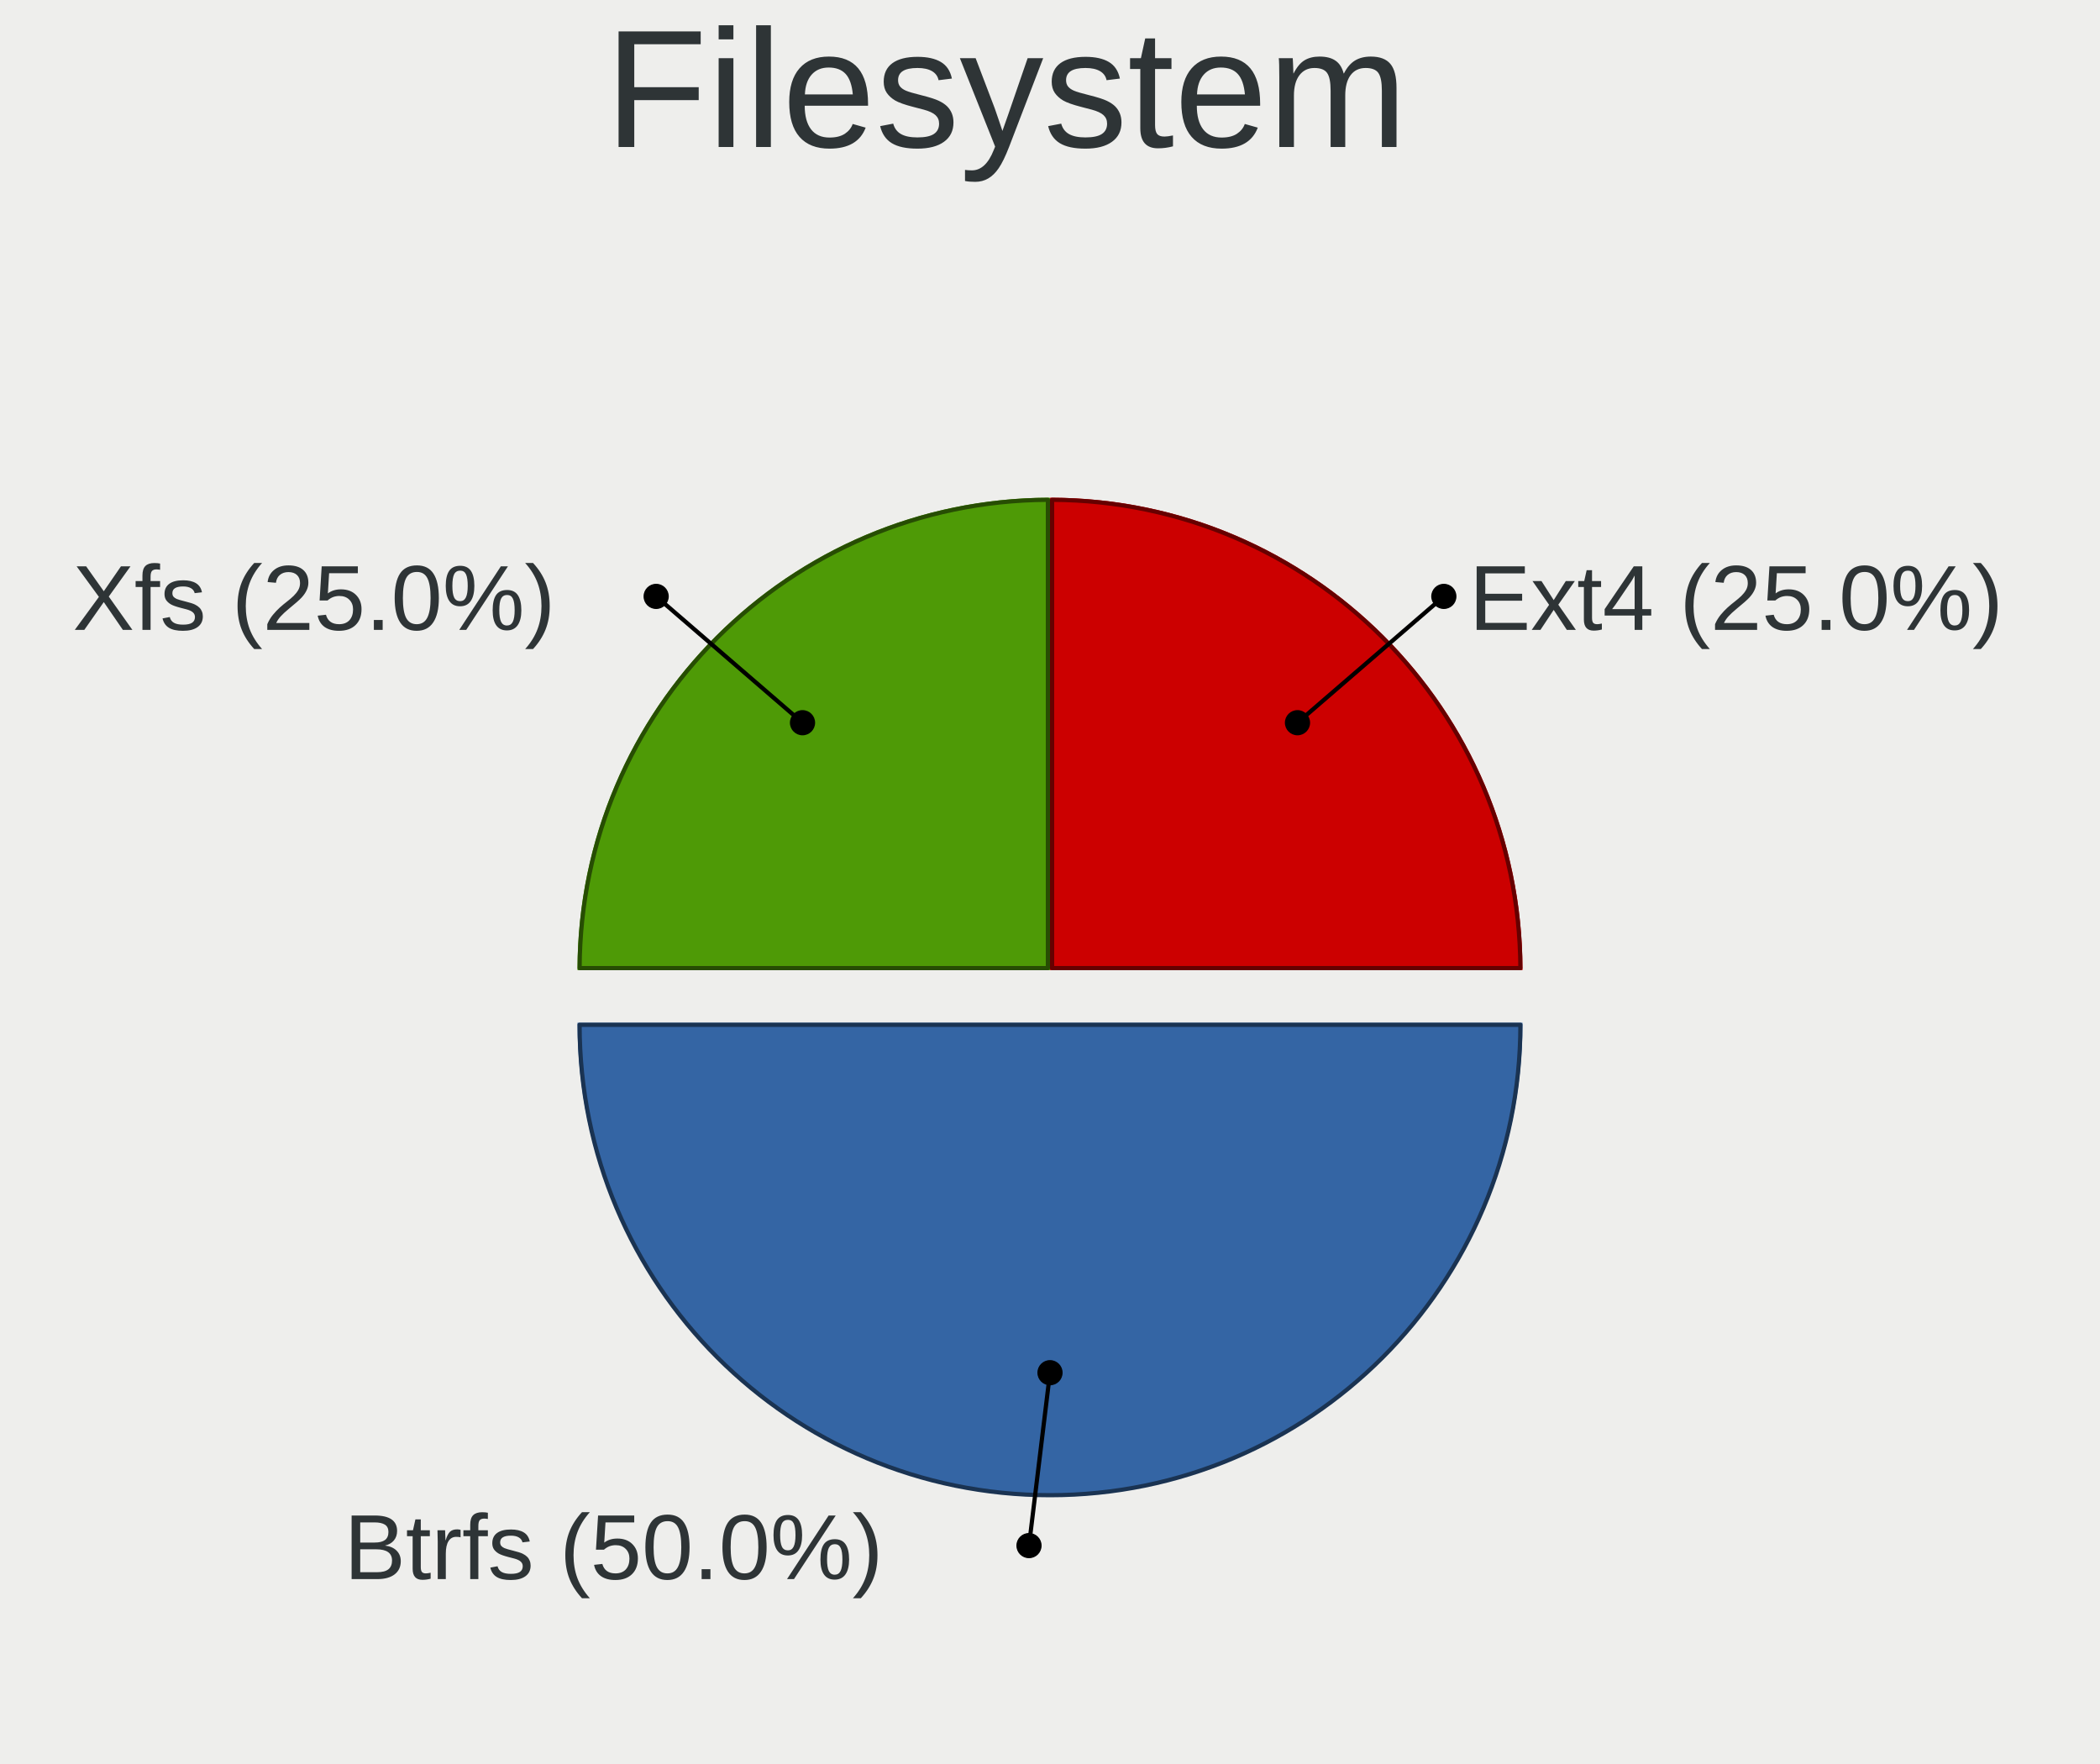
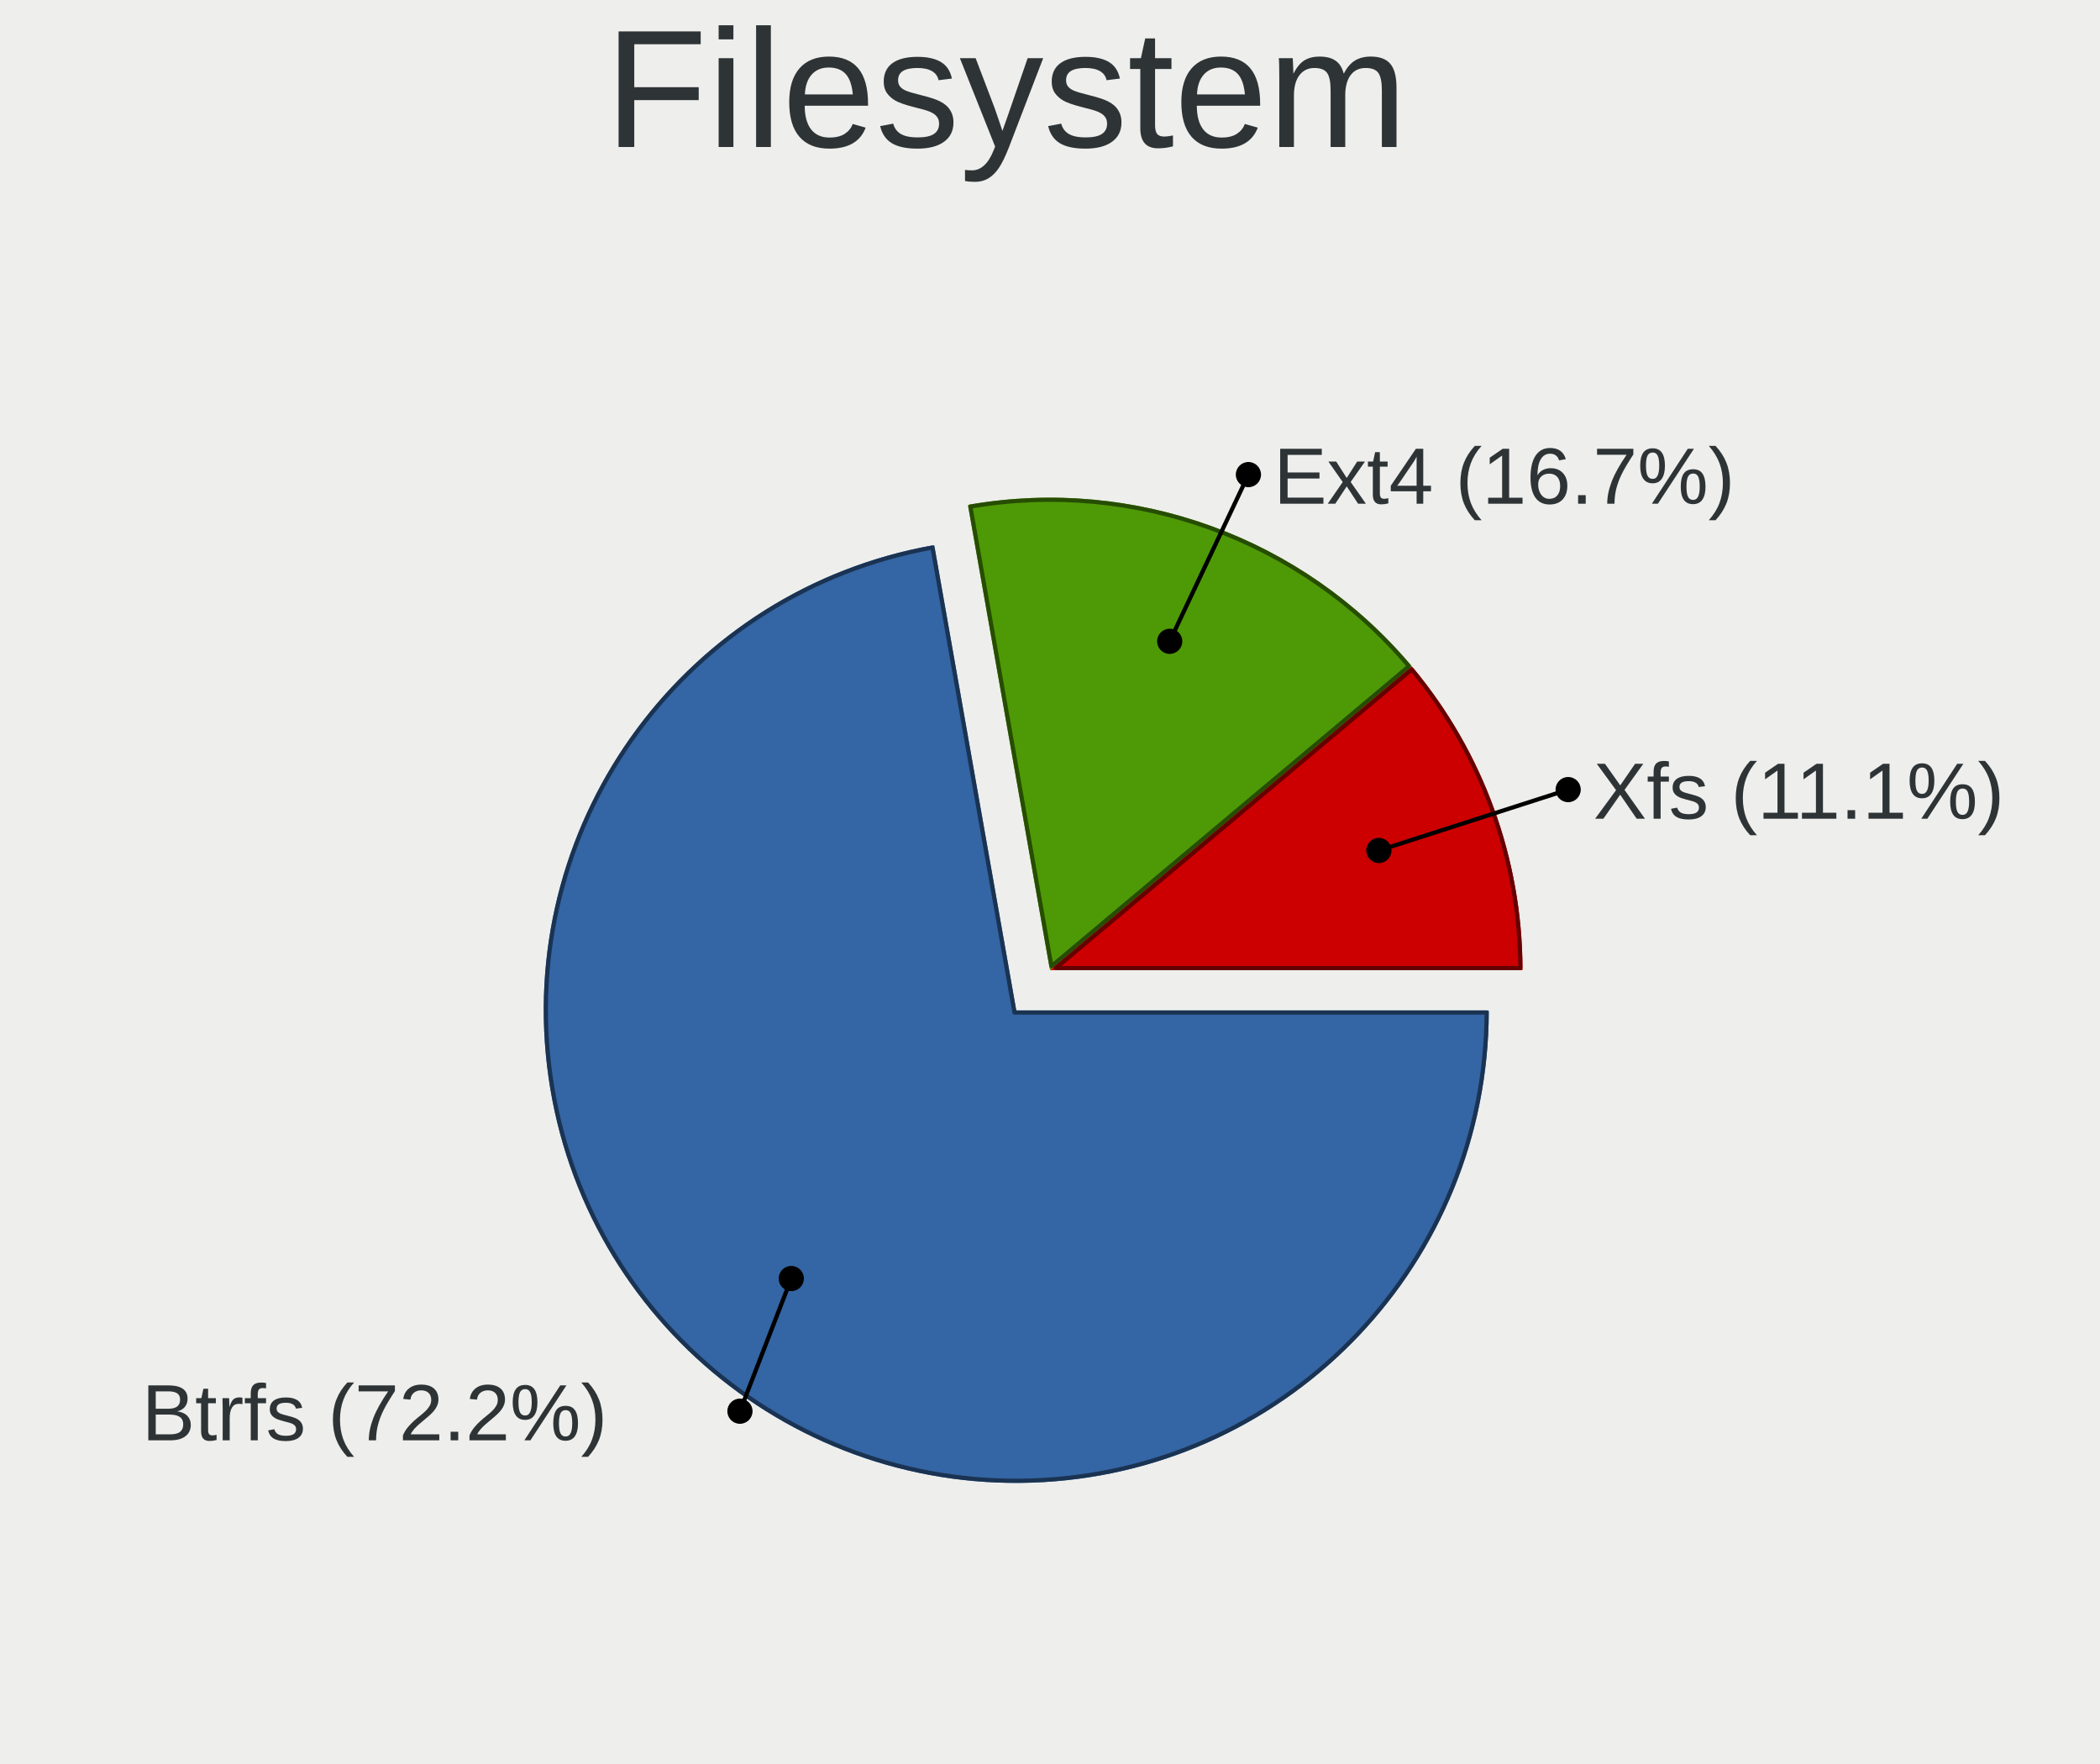
<svg xmlns="http://www.w3.org/2000/svg" width="500" height="420" version="1.0" id="ezcGraph">
  <defs />
  <g id="ezcGraphChart" color-rendering="optimizeQuality" shape-rendering="geometricPrecision" text-rendering="optimizeLegibility">
    <path d=" M 0,420 L 0,0 L 500,0 L 500,420 L 0,420 z " style="fill: #eeeeec; fill-opacity: 1.00; stroke: none;" id="ezcGraphPolygon_1" />
    <path d=" M 0,42 L 0,0 L 500,0 L 500,42 L 0,42 z " style="fill: #000000; fill-opacity: 0.00; stroke: none;" id="ezcGraphPolygon_2" />
-     <path d="M 250.00,243.50 L 362.50,243.50 A 112.50,112.50 0 0,1 137.50,243.50 z" style="fill: #3465a4; fill-opacity: 1.00; stroke: none; cursor: pointer;" id="ezcGraphCircleSector_4" />
-     <path d="M 250.00,244.00 L 362.00,244.00 A 112.00,112.00 0 0,1 138.00,244.00 z" style="fill: none; stroke: #1a3352; stroke-width: 1; stroke-opacity: 1.00; stroke-linecap: round; stroke-linejoin: round;" id="ezcGraphCircleSector_5" />
-     <path d="M 250.00,231.00 L 137.50,231.00 A 112.50,112.50 0 0,1 250.00,118.50 z" style="fill: #4e9a06; fill-opacity: 1.00; stroke: none; cursor: pointer;" id="ezcGraphCircleSector_6" />
-     <path d="M 249.50,230.50 L 138.00,230.50 A 112.00,112.00 0 0,1 249.50,119.00 z" style="fill: none; stroke: #274d03; stroke-width: 1; stroke-opacity: 1.00; stroke-linecap: round; stroke-linejoin: round;" id="ezcGraphCircleSector_7" />
-     <path d="M 250.00,231.00 L 250.00,118.50 A 112.50,112.50 0 0,1 362.50,231.00 z" style="fill: #cc0000; fill-opacity: 1.00; stroke: none; cursor: pointer;" id="ezcGraphCircleSector_8" />
-     <path d="M 250.50,230.50 L 250.50,119.00 A 112.00,112.00 0 0,1 362.00,230.50 z" style="fill: none; stroke: #660000; stroke-width: 1; stroke-opacity: 1.00; stroke-linecap: round; stroke-linejoin: round;" id="ezcGraphCircleSector_9" />
-     <path d=" M 191.074,172.074 L 156.228,142" style="fill: none; stroke: #000000; stroke-width: 1; stroke-opacity: 1.00; stroke-linecap: round; stroke-linejoin: round;" id="ezcGraphLine_10" />
-     <ellipse cx="191.074" cy="172.074" rx="3" ry="3" style="fill: #000000; fill-opacity: 1.00; stroke: none;" id="ezcGraphCircle_11" />
-     <ellipse cx="156.228" cy="142" rx="3" ry="3" style="fill: #000000; fill-opacity: 1.00; stroke: none;" id="ezcGraphCircle_12" />
-     <path d=" M 250,326.833 L 245,368" style="fill: none; stroke: #000000; stroke-width: 1; stroke-opacity: 1.00; stroke-linecap: round; stroke-linejoin: round;" id="ezcGraphLine_14" />
-     <ellipse cx="250" cy="326.833" rx="3" ry="3" style="fill: #000000; fill-opacity: 1.00; stroke: none;" id="ezcGraphCircle_15" />
-     <ellipse cx="245" cy="368" rx="3" ry="3" style="fill: #000000; fill-opacity: 1.00; stroke: none;" id="ezcGraphCircle_16" />
-     <path d=" M 308.926,172.074 L 343.772,142" style="fill: none; stroke: #000000; stroke-width: 1; stroke-opacity: 1.00; stroke-linecap: round; stroke-linejoin: round;" id="ezcGraphLine_18" />
-     <ellipse cx="308.926" cy="172.074" rx="3" ry="3" style="fill: #000000; fill-opacity: 1.00; stroke: none;" id="ezcGraphCircle_19" />
-     <ellipse cx="343.772" cy="142" rx="3" ry="3" style="fill: #000000; fill-opacity: 1.00; stroke: none;" id="ezcGraphCircle_20" />
+     <path d="M 241.97,240.58 L 354.47,240.58 A 112.50,112.50 0 1,1 222.43,129.78 z" style="fill: #3465a4; fill-opacity: 1.00; stroke: none; cursor: pointer;" id="ezcGraphCircleSector_4" />
+     <path d="M 241.55,241.08 L 353.97,241.08 A 112.00,112.00 0 1,1 222.02,130.36 z" style="fill: none; stroke: #1a3352; stroke-width: 1; stroke-opacity: 1.00; stroke-linecap: round; stroke-linejoin: round;" id="ezcGraphCircleSector_5" />
+     <path d="M 250.00,231.00 L 230.46,120.21 A 112.50,112.50 0 0,1 336.18,158.69 z" style="fill: #4e9a06; fill-opacity: 1.00; stroke: none; cursor: pointer;" id="ezcGraphCircleSector_6" />
+     <path d="M 250.34,230.06 L 231.04,120.61 A 112.00,112.00 0 0,1 335.48,158.62 z" style="fill: none; stroke: #274d03; stroke-width: 1; stroke-opacity: 1.00; stroke-linecap: round; stroke-linejoin: round;" id="ezcGraphCircleSector_7" />
+     <path d="M 250.00,231.00 L 336.18,158.69 A 112.50,112.50 0 0,1 362.50,231.00 z" style="fill: #cc0000; fill-opacity: 1.00; stroke: none; cursor: pointer;" id="ezcGraphCircleSector_8" />
+     <path d="M 251.37,230.50 L 336.12,159.39 A 112.00,112.00 0 0,1 362.00,230.50 z" style="fill: none; stroke: #660000; stroke-width: 1; stroke-opacity: 1.00; stroke-linecap: round; stroke-linejoin: round;" id="ezcGraphCircleSector_9" />
+     <path d=" M 188.399,304.413 L 176.177,336" style="fill: none; stroke: #000000; stroke-width: 1; stroke-opacity: 1.00; stroke-linecap: round; stroke-linejoin: round;" id="ezcGraphLine_10" />
+     <ellipse cx="188.399" cy="304.413" rx="3" ry="3" style="fill: #000000; fill-opacity: 1.00; stroke: none;" id="ezcGraphCircle_11" />
+     <ellipse cx="176.177" cy="336" rx="3" ry="3" style="fill: #000000; fill-opacity: 1.00; stroke: none;" id="ezcGraphCircle_12" />
+     <path d=" M 278.502,152.692 L 297.243,113" style="fill: none; stroke: #000000; stroke-width: 1; stroke-opacity: 1.00; stroke-linecap: round; stroke-linejoin: round;" id="ezcGraphLine_14" />
+     <ellipse cx="278.502" cy="152.692" rx="3" ry="3" style="fill: #000000; fill-opacity: 1.00; stroke: none;" id="ezcGraphCircle_15" />
+     <ellipse cx="297.243" cy="113" rx="3" ry="3" style="fill: #000000; fill-opacity: 1.00; stroke: none;" id="ezcGraphCircle_16" />
+     <path d=" M 328.308,202.498 L 373.371,188" style="fill: none; stroke: #000000; stroke-width: 1; stroke-opacity: 1.00; stroke-linecap: round; stroke-linejoin: round;" id="ezcGraphLine_18" />
+     <ellipse cx="328.308" cy="202.498" rx="3" ry="3" style="fill: #000000; fill-opacity: 1.00; stroke: none;" id="ezcGraphCircle_19" />
+     <ellipse cx="373.371" cy="188" rx="3" ry="3" style="fill: #000000; fill-opacity: 1.00; stroke: none;" id="ezcGraphCircle_20" />
    <g id="ezcGraphTextBox_3">
      <path d=" M 143.5,42 L 143.5,0.5 L 357,0.5 L 357,42 L 143.5,42 z " style="fill: #ffffff; fill-opacity: 0.00; stroke: none;" id="ezcGraphPolygon_22" />
      <text id="ezcGraphTextBox_3_text" x="144" text-length="212px" y="35" style="font-size: 40px; font-family: 'Arial'; fill: #2e3436; fill-opacity: 1.00; stroke: none;">Filesystem</text>
    </g>
    <g id="ezcGraphTextBox_13" style=" cursor: pointer;">
-       <path d=" M 16.804,154.4 L 16.804,130.1 L 151.228,130.1 L 151.228,154.4 L 16.804,154.4 z " style="fill: #ffffff; fill-opacity: 0.00; stroke: none;" id="ezcGraphPolygon_23" />
-       <text id="ezcGraphTextBox_13_text" x="17.304" text-length="132.924px" y="149.98" style="font-size: 22px; font-family: 'Arial'; fill: #2e3436; fill-opacity: 1.00; stroke: none;">Xfs (25.0%)</text>
+       <path d=" M 33.255,346.9 L 33.255,325.6 L 171.177,325.6 L 171.177,346.9 L 33.255,346.9 z " style="fill: #ffffff; fill-opacity: 0.00; stroke: none;" id="ezcGraphPolygon_23" />
+       <text id="ezcGraphTextBox_13_text" x="33.755" text-length="136.422px" y="342.93" style="font-size: 19px; font-family: 'Arial'; fill: #2e3436; fill-opacity: 1.00; stroke: none;">Btrfs (72.2%)</text>
    </g>
    <g id="ezcGraphTextBox_17" style=" cursor: pointer;">
-       <path d=" M 81.408,380.4 L 81.408,356.1 L 240,356.1 L 240,380.4 L 81.408,380.4 z " style="fill: #ffffff; fill-opacity: 0.00; stroke: none;" id="ezcGraphPolygon_24" />
-       <text id="ezcGraphTextBox_17_text" x="81.908" text-length="157.092px" y="375.98" style="font-size: 22px; font-family: 'Arial'; fill: #2e3436; fill-opacity: 1.00; stroke: none;">Btrfs (50.0%)</text>
+       <path d=" M 302.743,123.9 L 302.743,102.6 L 430.171,102.6 L 430.171,123.9 L 302.743,123.9 z " style="fill: #ffffff; fill-opacity: 0.00; stroke: none;" id="ezcGraphPolygon_24" />
+       <text id="ezcGraphTextBox_17_text" x="303.243" text-length="125.928px" y="119.93" style="font-size: 19px; font-family: 'Arial'; fill: #2e3436; fill-opacity: 1.00; stroke: none;">Ext4 (16.7%)</text>
    </g>
    <g id="ezcGraphTextBox_21" style=" cursor: pointer;">
-       <path d=" M 349.272,154.4 L 349.272,130.1 L 495.78,130.1 L 495.78,154.4 L 349.272,154.4 z " style="fill: #ffffff; fill-opacity: 0.00; stroke: none;" id="ezcGraphPolygon_25" />
-       <text id="ezcGraphTextBox_21_text" x="349.772" text-length="145.008px" y="149.98" style="font-size: 22px; font-family: 'Arial'; fill: #2e3436; fill-opacity: 1.00; stroke: none;">Ext4 (25.0%)</text>
+       <path d=" M 378.871,198.9 L 378.871,177.6 L 495.805,177.6 L 495.805,198.9 L 378.871,198.9 z " style="fill: #ffffff; fill-opacity: 0.00; stroke: none;" id="ezcGraphPolygon_25" />
+       <text id="ezcGraphTextBox_21_text" x="379.371" text-length="115.434px" y="194.93" style="font-size: 19px; font-family: 'Arial'; fill: #2e3436; fill-opacity: 1.00; stroke: none;">Xfs (11.1%)</text>
    </g>
  </g>
</svg>
